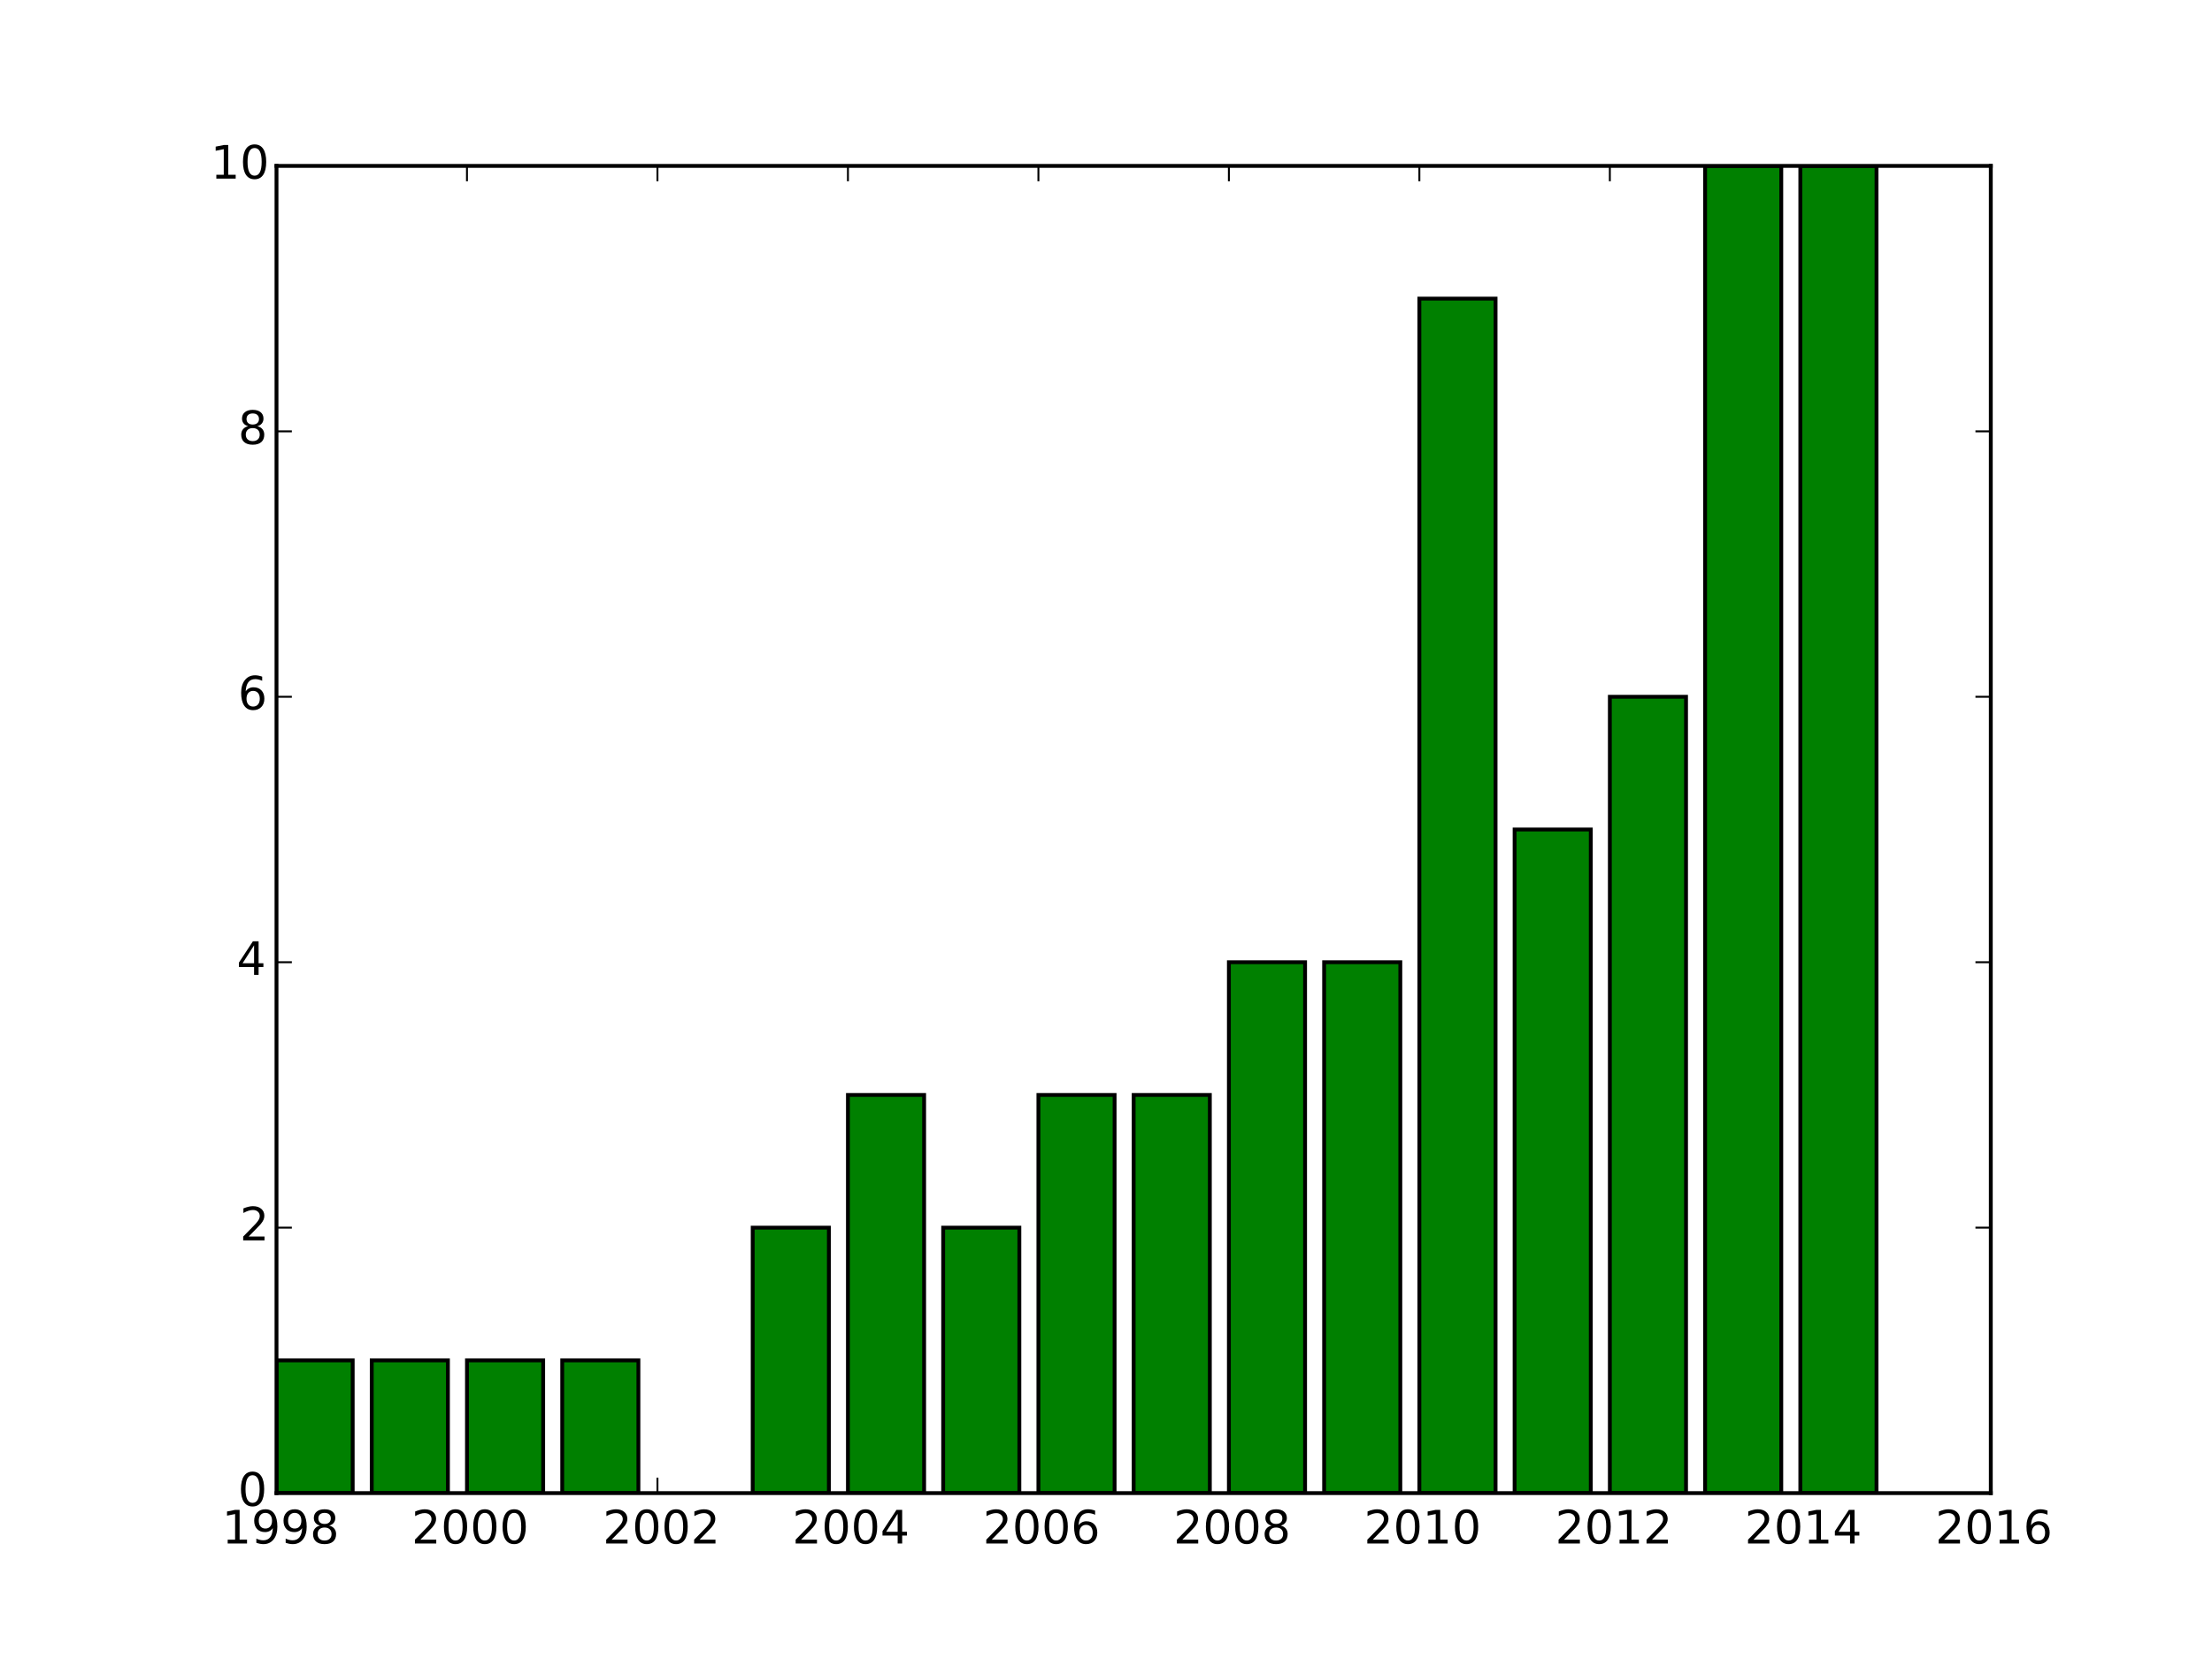
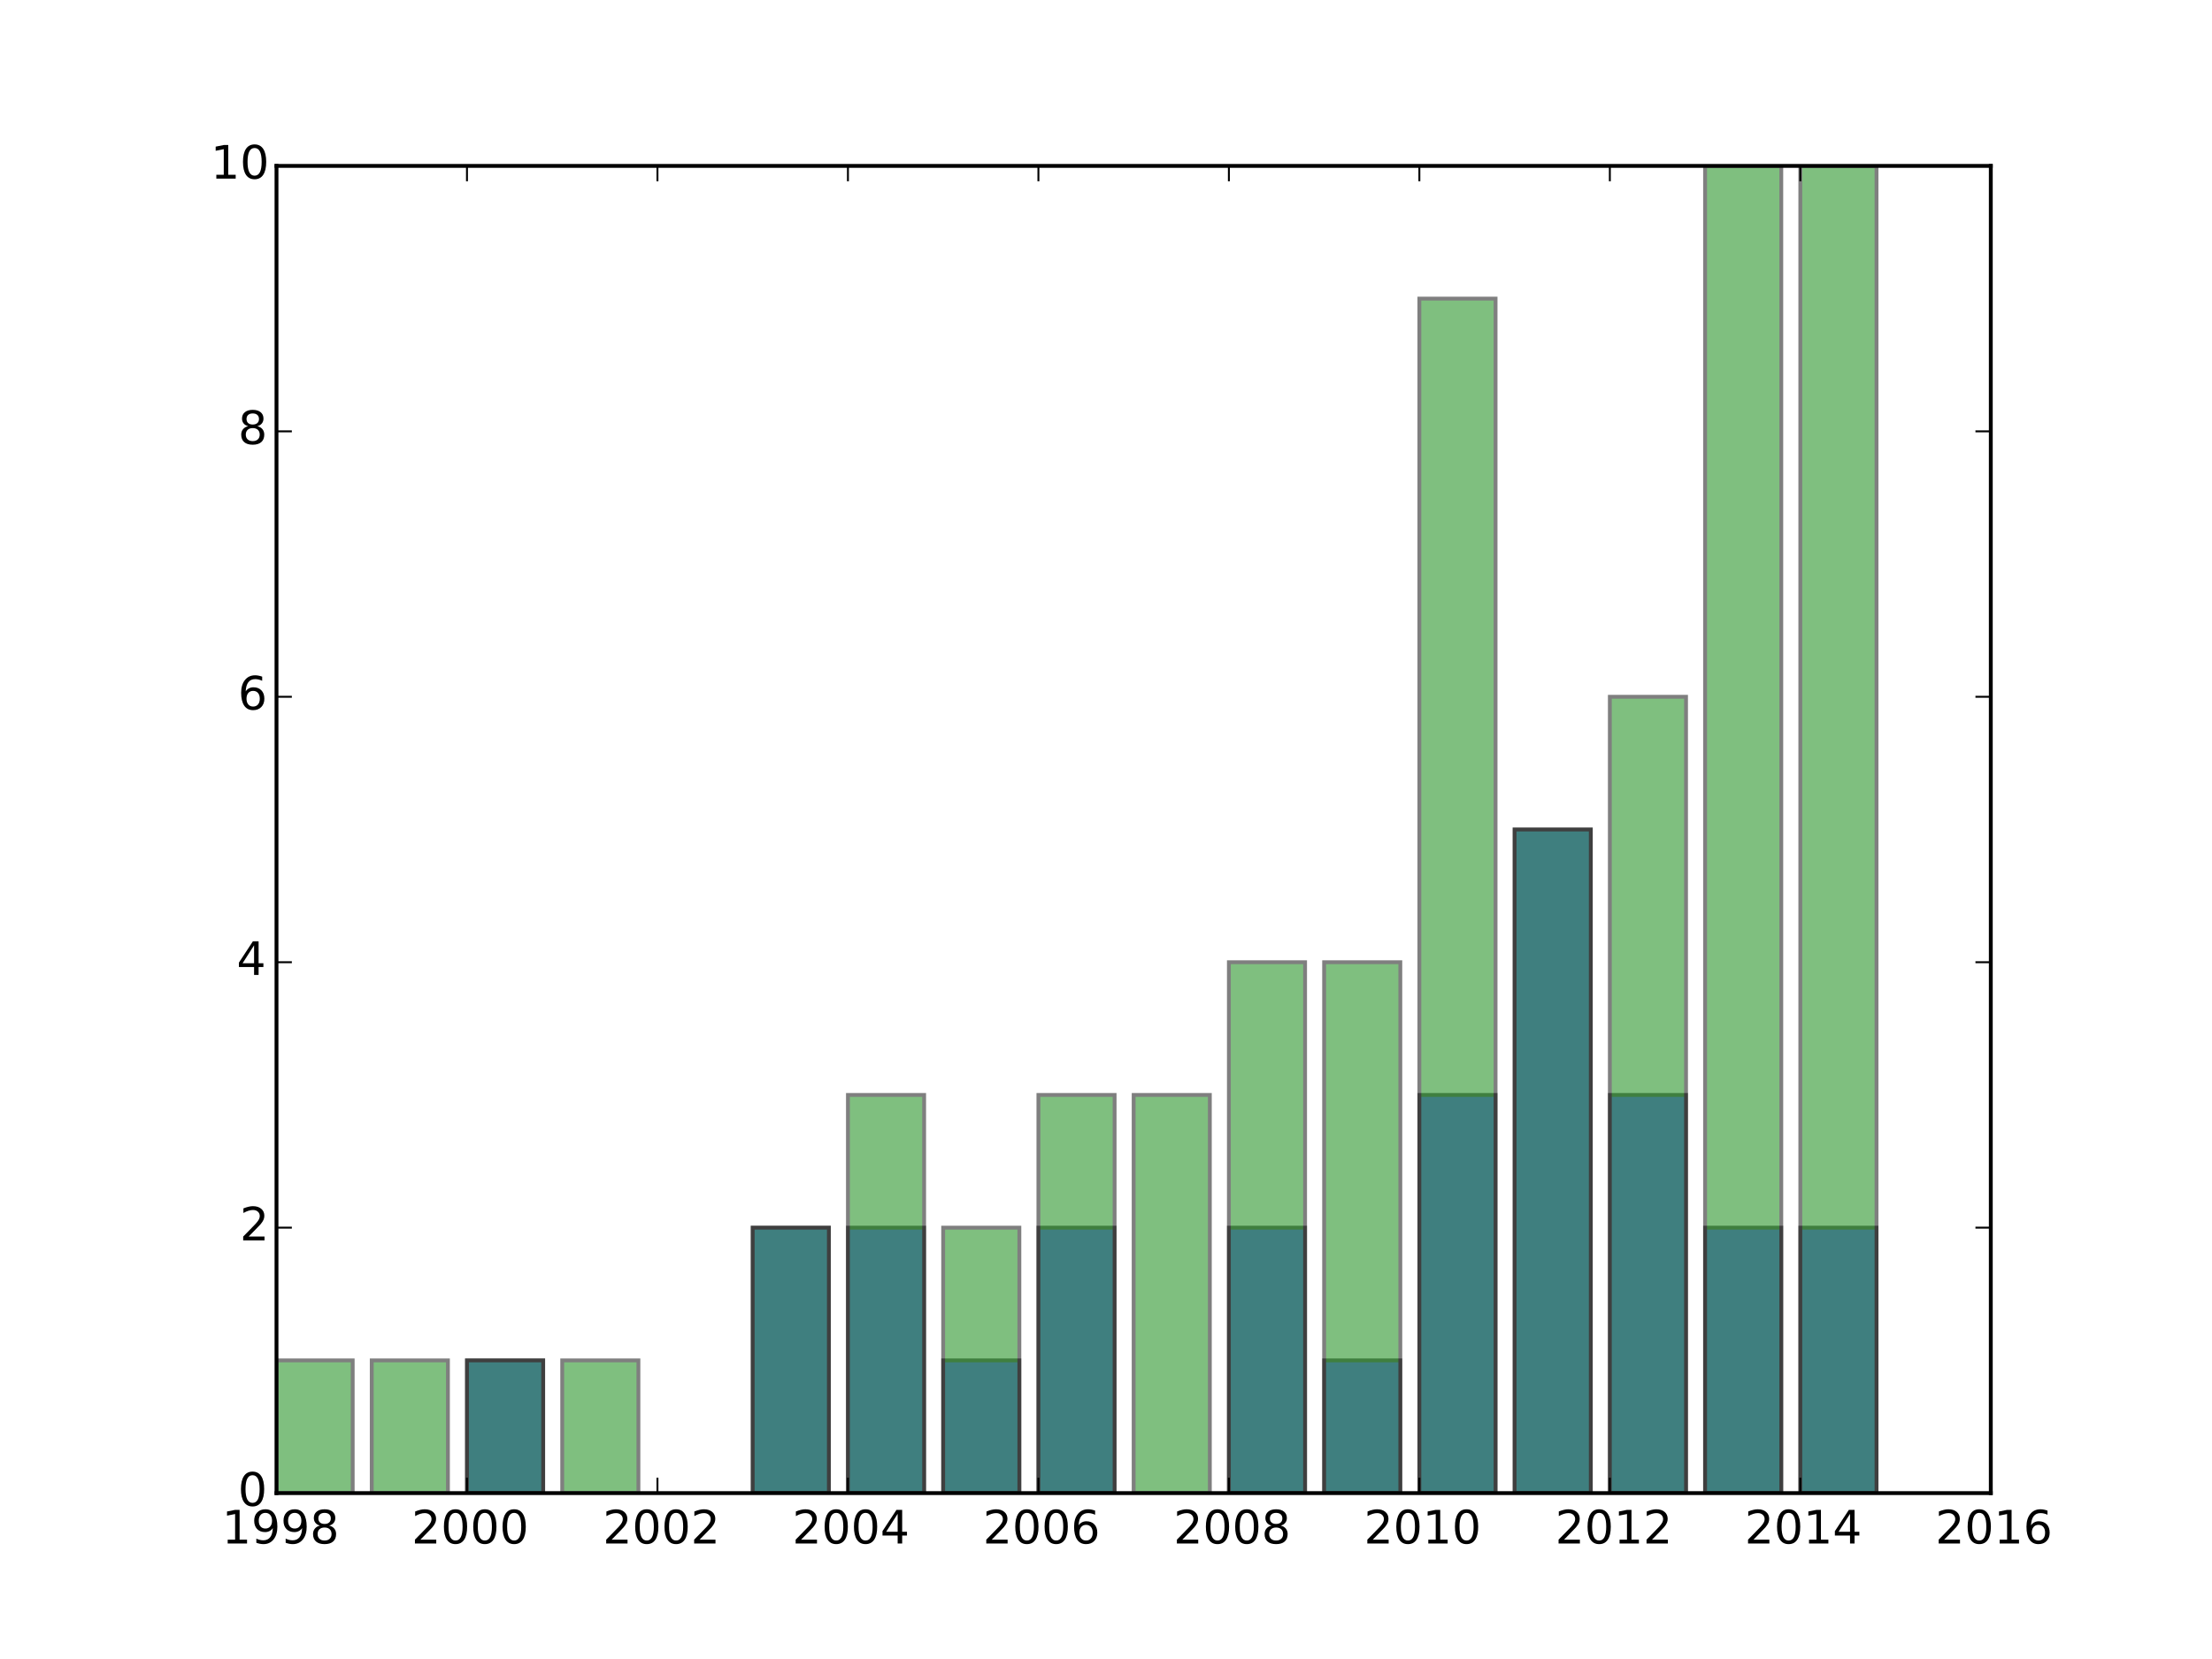
<svg xmlns="http://www.w3.org/2000/svg" xmlns:xlink="http://www.w3.org/1999/xlink" height="432pt" version="1.1" viewBox="0 0 576 432" width="576pt">
  <defs>
    <style type="text/css">
*{stroke-linecap:butt;stroke-linejoin:round;}
  </style>
  </defs>
  <g id="figure_1">
    <g id="patch_1">
      <path d=" M0 432 L576 432 L576 0 L0 0 z " style="fill:#ffffff;" />
    </g>
    <g id="axes_1">
      <g id="patch_2">
        <path d=" M72 388.8 L518.4 388.8 L518.4 43.2 L72 43.2 z " style="fill:#ffffff;" />
      </g>
      <g id="patch_3">
-         <path clip-path="url(#p7ff5b81e1d)" d=" M72 388.8 L91.84 388.8 L91.84 354.24 L72 354.24 z " style="fill:#008000;stroke:#000000;stroke-linejoin:miter;" />
+         <path clip-path="url(#p7ff5b81e1d)" d=" M121.6 388.8 L141.44 388.8 L141.44 354.24 L121.6 354.24 z " style="fill:#0000ff;opacity:0.5;stroke:#000000;stroke-linejoin:miter;" />
      </g>
      <g id="patch_4">
-         <path clip-path="url(#p7ff5b81e1d)" d=" M96.8 388.8 L116.64 388.8 L116.64 354.24 L96.8 354.24 z " style="fill:#008000;stroke:#000000;stroke-linejoin:miter;" />
+         <path clip-path="url(#p7ff5b81e1d)" d=" M196 388.8 L215.84 388.8 L215.84 319.68 L196 319.68 z " style="fill:#0000ff;opacity:0.5;stroke:#000000;stroke-linejoin:miter;" />
      </g>
      <g id="patch_5">
-         <path clip-path="url(#p7ff5b81e1d)" d=" M121.6 388.8 L141.44 388.8 L141.44 354.24 L121.6 354.24 z " style="fill:#008000;stroke:#000000;stroke-linejoin:miter;" />
+         <path clip-path="url(#p7ff5b81e1d)" d=" M220.8 388.8 L240.64 388.8 L240.64 319.68 L220.8 319.68 z " style="fill:#0000ff;opacity:0.5;stroke:#000000;stroke-linejoin:miter;" />
      </g>
      <g id="patch_6">
-         <path clip-path="url(#p7ff5b81e1d)" d=" M146.4 388.8 L166.24 388.8 L166.24 354.24 L146.4 354.24 z " style="fill:#008000;stroke:#000000;stroke-linejoin:miter;" />
+         <path clip-path="url(#p7ff5b81e1d)" d=" M245.6 388.8 L265.44 388.8 L265.44 354.24 L245.6 354.24 z " style="fill:#0000ff;opacity:0.5;stroke:#000000;stroke-linejoin:miter;" />
      </g>
      <g id="patch_7">
-         <path clip-path="url(#p7ff5b81e1d)" d=" M196 388.8 L215.84 388.8 L215.84 319.68 L196 319.68 z " style="fill:#008000;stroke:#000000;stroke-linejoin:miter;" />
+         <path clip-path="url(#p7ff5b81e1d)" d=" M270.4 388.8 L290.24 388.8 L290.24 319.68 L270.4 319.68 z " style="fill:#0000ff;opacity:0.5;stroke:#000000;stroke-linejoin:miter;" />
      </g>
      <g id="patch_8">
-         <path clip-path="url(#p7ff5b81e1d)" d=" M220.8 388.8 L240.64 388.8 L240.64 285.12 L220.8 285.12 z " style="fill:#008000;stroke:#000000;stroke-linejoin:miter;" />
+         <path clip-path="url(#p7ff5b81e1d)" d=" M320 388.8 L339.84 388.8 L339.84 319.68 L320 319.68 z " style="fill:#0000ff;opacity:0.5;stroke:#000000;stroke-linejoin:miter;" />
      </g>
      <g id="patch_9">
-         <path clip-path="url(#p7ff5b81e1d)" d=" M245.6 388.8 L265.44 388.8 L265.44 319.68 L245.6 319.68 z " style="fill:#008000;stroke:#000000;stroke-linejoin:miter;" />
+         <path clip-path="url(#p7ff5b81e1d)" d=" M344.8 388.8 L364.64 388.8 L364.64 354.24 L344.8 354.24 z " style="fill:#0000ff;opacity:0.5;stroke:#000000;stroke-linejoin:miter;" />
      </g>
      <g id="patch_10">
-         <path clip-path="url(#p7ff5b81e1d)" d=" M270.4 388.8 L290.24 388.8 L290.24 285.12 L270.4 285.12 z " style="fill:#008000;stroke:#000000;stroke-linejoin:miter;" />
+         <path clip-path="url(#p7ff5b81e1d)" d=" M369.6 388.8 L389.44 388.8 L389.44 285.12 L369.6 285.12 z " style="fill:#0000ff;opacity:0.5;stroke:#000000;stroke-linejoin:miter;" />
      </g>
      <g id="patch_11">
-         <path clip-path="url(#p7ff5b81e1d)" d=" M295.2 388.8 L315.04 388.8 L315.04 285.12 L295.2 285.12 z " style="fill:#008000;stroke:#000000;stroke-linejoin:miter;" />
+         <path clip-path="url(#p7ff5b81e1d)" d=" M394.4 388.8 L414.24 388.8 L414.24 216 L394.4 216 z " style="fill:#0000ff;opacity:0.5;stroke:#000000;stroke-linejoin:miter;" />
      </g>
      <g id="patch_12">
-         <path clip-path="url(#p7ff5b81e1d)" d=" M320 388.8 L339.84 388.8 L339.84 250.56 L320 250.56 z " style="fill:#008000;stroke:#000000;stroke-linejoin:miter;" />
+         <path clip-path="url(#p7ff5b81e1d)" d=" M419.2 388.8 L439.04 388.8 L439.04 285.12 L419.2 285.12 z " style="fill:#0000ff;opacity:0.5;stroke:#000000;stroke-linejoin:miter;" />
      </g>
      <g id="patch_13">
-         <path clip-path="url(#p7ff5b81e1d)" d=" M344.8 388.8 L364.64 388.8 L364.64 250.56 L344.8 250.56 z " style="fill:#008000;stroke:#000000;stroke-linejoin:miter;" />
+         <path clip-path="url(#p7ff5b81e1d)" d=" M444 388.8 L463.84 388.8 L463.84 319.68 L444 319.68 z " style="fill:#0000ff;opacity:0.5;stroke:#000000;stroke-linejoin:miter;" />
      </g>
      <g id="patch_14">
-         <path clip-path="url(#p7ff5b81e1d)" d=" M369.6 388.8 L389.44 388.8 L389.44 77.76 L369.6 77.76 z " style="fill:#008000;stroke:#000000;stroke-linejoin:miter;" />
+         <path clip-path="url(#p7ff5b81e1d)" d=" M468.8 388.8 L488.64 388.8 L488.64 319.68 L468.8 319.68 z " style="fill:#0000ff;opacity:0.5;stroke:#000000;stroke-linejoin:miter;" />
      </g>
      <g id="patch_15">
-         <path clip-path="url(#p7ff5b81e1d)" d=" M394.4 388.8 L414.24 388.8 L414.24 216 L394.4 216 z " style="fill:#008000;stroke:#000000;stroke-linejoin:miter;" />
+         <path clip-path="url(#p7ff5b81e1d)" d=" M72 388.8 L91.84 388.8 L91.84 354.24 L72 354.24 z " style="fill:#008000;opacity:0.5;stroke:#000000;stroke-linejoin:miter;" />
      </g>
      <g id="patch_16">
-         <path clip-path="url(#p7ff5b81e1d)" d=" M419.2 388.8 L439.04 388.8 L439.04 181.44 L419.2 181.44 z " style="fill:#008000;stroke:#000000;stroke-linejoin:miter;" />
+         <path clip-path="url(#p7ff5b81e1d)" d=" M96.8 388.8 L116.64 388.8 L116.64 354.24 L96.8 354.24 z " style="fill:#008000;opacity:0.5;stroke:#000000;stroke-linejoin:miter;" />
      </g>
      <g id="patch_17">
-         <path clip-path="url(#p7ff5b81e1d)" d=" M444 388.8 L463.84 388.8 L463.84 43.2 L444 43.2 z " style="fill:#008000;stroke:#000000;stroke-linejoin:miter;" />
+         <path clip-path="url(#p7ff5b81e1d)" d=" M121.6 388.8 L141.44 388.8 L141.44 354.24 L121.6 354.24 z " style="fill:#008000;opacity:0.5;stroke:#000000;stroke-linejoin:miter;" />
      </g>
      <g id="patch_18">
-         <path clip-path="url(#p7ff5b81e1d)" d=" M468.8 388.8 L488.64 388.8 L488.64 43.2 L468.8 43.2 z " style="fill:#008000;stroke:#000000;stroke-linejoin:miter;" />
+         <path clip-path="url(#p7ff5b81e1d)" d=" M146.4 388.8 L166.24 388.8 L166.24 354.24 L146.4 354.24 z " style="fill:#008000;opacity:0.5;stroke:#000000;stroke-linejoin:miter;" />
      </g>
      <g id="patch_19">
+         <path clip-path="url(#p7ff5b81e1d)" d=" M196 388.8 L215.84 388.8 L215.84 319.68 L196 319.68 z " style="fill:#008000;opacity:0.5;stroke:#000000;stroke-linejoin:miter;" />
+       </g>
+       <g id="patch_20">
+         <path clip-path="url(#p7ff5b81e1d)" d=" M220.8 388.8 L240.64 388.8 L240.64 285.12 L220.8 285.12 z " style="fill:#008000;opacity:0.5;stroke:#000000;stroke-linejoin:miter;" />
+       </g>
+       <g id="patch_21">
+         <path clip-path="url(#p7ff5b81e1d)" d=" M245.6 388.8 L265.44 388.8 L265.44 319.68 L245.6 319.68 z " style="fill:#008000;opacity:0.5;stroke:#000000;stroke-linejoin:miter;" />
+       </g>
+       <g id="patch_22">
+         <path clip-path="url(#p7ff5b81e1d)" d=" M270.4 388.8 L290.24 388.8 L290.24 285.12 L270.4 285.12 z " style="fill:#008000;opacity:0.5;stroke:#000000;stroke-linejoin:miter;" />
+       </g>
+       <g id="patch_23">
+         <path clip-path="url(#p7ff5b81e1d)" d=" M295.2 388.8 L315.04 388.8 L315.04 285.12 L295.2 285.12 z " style="fill:#008000;opacity:0.5;stroke:#000000;stroke-linejoin:miter;" />
+       </g>
+       <g id="patch_24">
+         <path clip-path="url(#p7ff5b81e1d)" d=" M320 388.8 L339.84 388.8 L339.84 250.56 L320 250.56 z " style="fill:#008000;opacity:0.5;stroke:#000000;stroke-linejoin:miter;" />
+       </g>
+       <g id="patch_25">
+         <path clip-path="url(#p7ff5b81e1d)" d=" M344.8 388.8 L364.64 388.8 L364.64 250.56 L344.8 250.56 z " style="fill:#008000;opacity:0.5;stroke:#000000;stroke-linejoin:miter;" />
+       </g>
+       <g id="patch_26">
+         <path clip-path="url(#p7ff5b81e1d)" d=" M369.6 388.8 L389.44 388.8 L389.44 77.76 L369.6 77.76 z " style="fill:#008000;opacity:0.5;stroke:#000000;stroke-linejoin:miter;" />
+       </g>
+       <g id="patch_27">
+         <path clip-path="url(#p7ff5b81e1d)" d=" M394.4 388.8 L414.24 388.8 L414.24 216 L394.4 216 z " style="fill:#008000;opacity:0.5;stroke:#000000;stroke-linejoin:miter;" />
+       </g>
+       <g id="patch_28">
+         <path clip-path="url(#p7ff5b81e1d)" d=" M419.2 388.8 L439.04 388.8 L439.04 181.44 L419.2 181.44 z " style="fill:#008000;opacity:0.5;stroke:#000000;stroke-linejoin:miter;" />
+       </g>
+       <g id="patch_29">
+         <path clip-path="url(#p7ff5b81e1d)" d=" M444 388.8 L463.84 388.8 L463.84 43.2 L444 43.2 z " style="fill:#008000;opacity:0.5;stroke:#000000;stroke-linejoin:miter;" />
+       </g>
+       <g id="patch_30">
+         <path clip-path="url(#p7ff5b81e1d)" d=" M468.8 388.8 L488.64 388.8 L488.64 43.2 L468.8 43.2 z " style="fill:#008000;opacity:0.5;stroke:#000000;stroke-linejoin:miter;" />
+       </g>
+       <g id="patch_31">
+         <path d=" M72 388.8 L518.4 388.8" style="fill:none;stroke:#000000;stroke-linecap:square;stroke-linejoin:miter;" />
+       </g>
+       <g id="patch_32">
        <path d=" M72 388.8 L72 43.2" style="fill:none;stroke:#000000;stroke-linecap:square;stroke-linejoin:miter;" />
      </g>
-       <g id="patch_20">
-         <path d=" M72 388.8 L518.4 388.8" style="fill:none;stroke:#000000;stroke-linecap:square;stroke-linejoin:miter;" />
-       </g>
-       <g id="patch_21">
+       <g id="patch_33">
        <path d=" M518.4 388.8 L518.4 43.2" style="fill:none;stroke:#000000;stroke-linecap:square;stroke-linejoin:miter;" />
      </g>
-       <g id="patch_22">
+       <g id="patch_34">
        <path d=" M72 43.2 L518.4 43.2" style="fill:none;stroke:#000000;stroke-linecap:square;stroke-linejoin:miter;" />
      </g>
      <g id="matplotlib.axis_1">
        <g id="xtick_1">
          <g id="line2d_1">
            <defs>
              <path d=" M0 0 L0 -4" id="mc7db9fdffb" style="stroke:#000000;stroke-width:0.5;" />
            </defs>
            <g>
              <use style="stroke:#000000;stroke-width:0.5;" x="72.0" xlink:href="#mc7db9fdffb" y="388.8" />
            </g>
          </g>
          <g id="line2d_2">
            <defs>
              <path d=" M0 0 L0 4" id="m5a7d422ac3" style="stroke:#000000;stroke-width:0.5;" />
            </defs>
            <g>
              <use style="stroke:#000000;stroke-width:0.5;" x="72.0" xlink:href="#m5a7d422ac3" y="43.2" />
            </g>
          </g>
          <g id="text_1">
            <defs>
              <path d=" M12.406 8.297 L28.516 8.297 L28.516 63.922 L10.984 60.406 L10.984 69.391 L28.422 72.906 L38.281 72.906 L38.281 8.297 L54.391 8.297 L54.391 0 L12.406 0 z " id="BitstreamVeraSans-Roman-31" />
+               <path d=" M10.984 1.516 L10.984 10.5 Q14.703 8.734 18.5 7.812 Q22.312 6.891 25.984 6.891 Q35.75 6.891 40.891 13.453 Q46.047 20.016 46.781 33.406 Q43.953 29.203 39.594 26.953 Q35.25 24.703 29.984 24.703 Q19.047 24.703 12.672 31.312 Q6.297 37.938 6.297 49.422 Q6.297 60.641 12.938 67.422 Q19.578 74.219 30.609 74.219 Q43.266 74.219 49.922 64.516 Q56.594 54.828 56.594 36.375 Q56.594 19.141 48.406 8.859 Q40.234 -1.422 26.422 -1.422 Q22.703 -1.422 18.891 -0.688 Q15.094 0.047 10.984 1.516 M30.609 32.422 Q37.25 32.422 41.125 36.953 Q45.016 41.5 45.016 49.422 Q45.016 57.281 41.125 61.844 Q37.25 66.406 30.609 66.406 Q23.969 66.406 20.094 61.844 Q16.219 57.281 16.219 49.422 Q16.219 41.5 20.094 36.953 Q23.969 32.422 30.609 32.422" id="BitstreamVeraSans-Roman-39" />
              <path d=" M31.781 34.625 Q24.75 34.625 20.719 30.859 Q16.703 27.094 16.703 20.516 Q16.703 13.922 20.719 10.156 Q24.75 6.391 31.781 6.391 Q38.812 6.391 42.859 10.172 Q46.922 13.969 46.922 20.516 Q46.922 27.094 42.891 30.859 Q38.875 34.625 31.781 34.625 M21.922 38.812 Q15.578 40.375 12.031 44.719 Q8.5 49.078 8.5 55.328 Q8.5 64.062 14.719 69.141 Q20.953 74.219 31.781 74.219 Q42.672 74.219 48.875 69.141 Q55.078 64.062 55.078 55.328 Q55.078 49.078 51.531 44.719 Q48 40.375 41.703 38.812 Q48.828 37.156 52.797 32.312 Q56.781 27.484 56.781 20.516 Q56.781 9.906 50.312 4.234 Q43.844 -1.422 31.781 -1.422 Q19.734 -1.422 13.25 4.234 Q6.781 9.906 6.781 20.516 Q6.781 27.484 10.781 32.312 Q14.797 37.156 21.922 38.812 M18.312 54.391 Q18.312 48.734 21.844 45.562 Q25.391 42.391 31.781 42.391 Q38.141 42.391 41.719 45.562 Q45.312 48.734 45.312 54.391 Q45.312 60.062 41.719 63.234 Q38.141 66.406 31.781 66.406 Q25.391 66.406 21.844 63.234 Q18.312 60.062 18.312 54.391" id="BitstreamVeraSans-Roman-38" />
-               <path d=" M10.984 1.516 L10.984 10.5 Q14.703 8.734 18.5 7.812 Q22.312 6.891 25.984 6.891 Q35.75 6.891 40.891 13.453 Q46.047 20.016 46.781 33.406 Q43.953 29.203 39.594 26.953 Q35.25 24.703 29.984 24.703 Q19.047 24.703 12.672 31.312 Q6.297 37.938 6.297 49.422 Q6.297 60.641 12.938 67.422 Q19.578 74.219 30.609 74.219 Q43.266 74.219 49.922 64.516 Q56.594 54.828 56.594 36.375 Q56.594 19.141 48.406 8.859 Q40.234 -1.422 26.422 -1.422 Q22.703 -1.422 18.891 -0.688 Q15.094 0.047 10.984 1.516 M30.609 32.422 Q37.25 32.422 41.125 36.953 Q45.016 41.5 45.016 49.422 Q45.016 57.281 41.125 61.844 Q37.25 66.406 30.609 66.406 Q23.969 66.406 20.094 61.844 Q16.219 57.281 16.219 49.422 Q16.219 41.5 20.094 36.953 Q23.969 32.422 30.609 32.422" id="BitstreamVeraSans-Roman-39" />
            </defs>
            <g transform="translate(57.79969 401.9181)scale(0.12 -0.12)">
              <use xlink:href="#BitstreamVeraSans-Roman-31" />
              <use x="63.623" xlink:href="#BitstreamVeraSans-Roman-39" />
              <use x="127.246" xlink:href="#BitstreamVeraSans-Roman-39" />
              <use x="190.869" xlink:href="#BitstreamVeraSans-Roman-38" />
            </g>
          </g>
        </g>
        <g id="xtick_2">
          <g id="line2d_3">
            <g>
              <use style="stroke:#000000;stroke-width:0.5;" x="121.6" xlink:href="#mc7db9fdffb" y="388.8" />
            </g>
          </g>
          <g id="line2d_4">
            <g>
              <use style="stroke:#000000;stroke-width:0.5;" x="121.6" xlink:href="#m5a7d422ac3" y="43.2" />
            </g>
          </g>
          <g id="text_2">
            <defs>
              <path d=" M19.188 8.297 L53.609 8.297 L53.609 0 L7.328 0 L7.328 8.297 Q12.938 14.109 22.625 23.891 Q32.328 33.688 34.812 36.531 Q39.547 41.844 41.422 45.531 Q43.312 49.219 43.312 52.781 Q43.312 58.594 39.234 62.25 Q35.156 65.922 28.609 65.922 Q23.969 65.922 18.812 64.312 Q13.672 62.703 7.812 59.422 L7.812 69.391 Q13.766 71.781 18.938 73 Q24.125 74.219 28.422 74.219 Q39.75 74.219 46.484 68.547 Q53.219 62.891 53.219 53.422 Q53.219 48.922 51.531 44.891 Q49.859 40.875 45.406 35.406 Q44.188 33.984 37.641 27.219 Q31.109 20.453 19.188 8.297" id="BitstreamVeraSans-Roman-32" />
              <path d=" M31.781 66.406 Q24.172 66.406 20.328 58.906 Q16.5 51.422 16.5 36.375 Q16.5 21.391 20.328 13.891 Q24.172 6.391 31.781 6.391 Q39.453 6.391 43.281 13.891 Q47.125 21.391 47.125 36.375 Q47.125 51.422 43.281 58.906 Q39.453 66.406 31.781 66.406 M31.781 74.219 Q44.047 74.219 50.516 64.516 Q56.984 54.828 56.984 36.375 Q56.984 17.969 50.516 8.266 Q44.047 -1.422 31.781 -1.422 Q19.531 -1.422 13.062 8.266 Q6.594 17.969 6.594 36.375 Q6.594 54.828 13.062 64.516 Q19.531 74.219 31.781 74.219" id="BitstreamVeraSans-Roman-30" />
            </defs>
            <g transform="translate(107.1681 401.9181)scale(0.12 -0.12)">
              <use xlink:href="#BitstreamVeraSans-Roman-32" />
              <use x="63.623" xlink:href="#BitstreamVeraSans-Roman-30" />
              <use x="127.246" xlink:href="#BitstreamVeraSans-Roman-30" />
              <use x="190.869" xlink:href="#BitstreamVeraSans-Roman-30" />
            </g>
          </g>
        </g>
        <g id="xtick_3">
          <g id="line2d_5">
            <g>
              <use style="stroke:#000000;stroke-width:0.5;" x="171.2" xlink:href="#mc7db9fdffb" y="388.8" />
            </g>
          </g>
          <g id="line2d_6">
            <g>
              <use style="stroke:#000000;stroke-width:0.5;" x="171.2" xlink:href="#m5a7d422ac3" y="43.2" />
            </g>
          </g>
          <g id="text_3">
            <g transform="translate(156.9706 401.9181)scale(0.12 -0.12)">
              <use xlink:href="#BitstreamVeraSans-Roman-32" />
              <use x="63.623" xlink:href="#BitstreamVeraSans-Roman-30" />
              <use x="127.246" xlink:href="#BitstreamVeraSans-Roman-30" />
              <use x="190.869" xlink:href="#BitstreamVeraSans-Roman-32" />
            </g>
          </g>
        </g>
        <g id="xtick_4">
          <g id="line2d_7">
            <g>
              <use style="stroke:#000000;stroke-width:0.5;" x="220.8" xlink:href="#mc7db9fdffb" y="388.8" />
            </g>
          </g>
          <g id="line2d_8">
            <g>
              <use style="stroke:#000000;stroke-width:0.5;" x="220.8" xlink:href="#m5a7d422ac3" y="43.2" />
            </g>
          </g>
          <g id="text_4">
            <defs>
              <path d=" M37.797 64.312 L12.891 25.391 L37.797 25.391 z  M35.203 72.906 L47.609 72.906 L47.609 25.391 L58.016 25.391 L58.016 17.188 L47.609 17.188 L47.609 0 L37.797 0 L37.797 17.188 L4.891 17.188 L4.891 26.703 z " id="BitstreamVeraSans-Roman-34" />
            </defs>
            <g transform="translate(206.3063 401.9181)scale(0.12 -0.12)">
              <use xlink:href="#BitstreamVeraSans-Roman-32" />
              <use x="63.623" xlink:href="#BitstreamVeraSans-Roman-30" />
              <use x="127.246" xlink:href="#BitstreamVeraSans-Roman-30" />
              <use x="190.869" xlink:href="#BitstreamVeraSans-Roman-34" />
            </g>
          </g>
        </g>
        <g id="xtick_5">
          <g id="line2d_9">
            <g>
              <use style="stroke:#000000;stroke-width:0.5;" x="270.4" xlink:href="#mc7db9fdffb" y="388.8" />
            </g>
          </g>
          <g id="line2d_10">
            <g>
              <use style="stroke:#000000;stroke-width:0.5;" x="270.4" xlink:href="#m5a7d422ac3" y="43.2" />
            </g>
          </g>
          <g id="text_5">
            <defs>
              <path d=" M33.016 40.375 Q26.375 40.375 22.484 35.828 Q18.609 31.297 18.609 23.391 Q18.609 15.531 22.484 10.953 Q26.375 6.391 33.016 6.391 Q39.656 6.391 43.531 10.953 Q47.406 15.531 47.406 23.391 Q47.406 31.297 43.531 35.828 Q39.656 40.375 33.016 40.375 M52.594 71.297 L52.594 62.312 Q48.875 64.062 45.094 64.984 Q41.312 65.922 37.594 65.922 Q27.828 65.922 22.672 59.328 Q17.531 52.734 16.797 39.406 Q19.672 43.656 24.016 45.922 Q28.375 48.188 33.594 48.188 Q44.578 48.188 50.953 41.516 Q57.328 34.859 57.328 23.391 Q57.328 12.156 50.688 5.359 Q44.047 -1.422 33.016 -1.422 Q20.359 -1.422 13.672 8.266 Q6.984 17.969 6.984 36.375 Q6.984 53.656 15.188 63.938 Q23.391 74.219 37.203 74.219 Q40.922 74.219 44.703 73.484 Q48.484 72.75 52.594 71.297" id="BitstreamVeraSans-Roman-36" />
            </defs>
            <g transform="translate(255.9475 401.9181)scale(0.12 -0.12)">
              <use xlink:href="#BitstreamVeraSans-Roman-32" />
              <use x="63.623" xlink:href="#BitstreamVeraSans-Roman-30" />
              <use x="127.246" xlink:href="#BitstreamVeraSans-Roman-30" />
              <use x="190.869" xlink:href="#BitstreamVeraSans-Roman-36" />
            </g>
          </g>
        </g>
        <g id="xtick_6">
          <g id="line2d_11">
            <g>
              <use style="stroke:#000000;stroke-width:0.5;" x="320.0" xlink:href="#mc7db9fdffb" y="388.8" />
            </g>
          </g>
          <g id="line2d_12">
            <g>
              <use style="stroke:#000000;stroke-width:0.5;" x="320.0" xlink:href="#m5a7d422ac3" y="43.2" />
            </g>
          </g>
          <g id="text_6">
            <g transform="translate(305.5803 401.9181)scale(0.12 -0.12)">
              <use xlink:href="#BitstreamVeraSans-Roman-32" />
              <use x="63.623" xlink:href="#BitstreamVeraSans-Roman-30" />
              <use x="127.246" xlink:href="#BitstreamVeraSans-Roman-30" />
              <use x="190.869" xlink:href="#BitstreamVeraSans-Roman-38" />
            </g>
          </g>
        </g>
        <g id="xtick_7">
          <g id="line2d_13">
            <g>
              <use style="stroke:#000000;stroke-width:0.5;" x="369.6" xlink:href="#mc7db9fdffb" y="388.8" />
            </g>
          </g>
          <g id="line2d_14">
            <g>
              <use style="stroke:#000000;stroke-width:0.5;" x="369.6" xlink:href="#m5a7d422ac3" y="43.2" />
            </g>
          </g>
          <g id="text_7">
            <g transform="translate(355.1681 401.9181)scale(0.12 -0.12)">
              <use xlink:href="#BitstreamVeraSans-Roman-32" />
              <use x="63.623" xlink:href="#BitstreamVeraSans-Roman-30" />
              <use x="127.246" xlink:href="#BitstreamVeraSans-Roman-31" />
              <use x="190.869" xlink:href="#BitstreamVeraSans-Roman-30" />
            </g>
          </g>
        </g>
        <g id="xtick_8">
          <g id="line2d_15">
            <g>
              <use style="stroke:#000000;stroke-width:0.5;" x="419.2" xlink:href="#mc7db9fdffb" y="388.8" />
            </g>
          </g>
          <g id="line2d_16">
            <g>
              <use style="stroke:#000000;stroke-width:0.5;" x="419.2" xlink:href="#m5a7d422ac3" y="43.2" />
            </g>
          </g>
          <g id="text_8">
            <g transform="translate(404.9706 401.9181)scale(0.12 -0.12)">
              <use xlink:href="#BitstreamVeraSans-Roman-32" />
              <use x="63.623" xlink:href="#BitstreamVeraSans-Roman-30" />
              <use x="127.246" xlink:href="#BitstreamVeraSans-Roman-31" />
              <use x="190.869" xlink:href="#BitstreamVeraSans-Roman-32" />
            </g>
          </g>
        </g>
        <g id="xtick_9">
          <g id="line2d_17">
            <g>
              <use style="stroke:#000000;stroke-width:0.5;" x="468.8" xlink:href="#mc7db9fdffb" y="388.8" />
            </g>
          </g>
          <g id="line2d_18">
            <g>
              <use style="stroke:#000000;stroke-width:0.5;" x="468.8" xlink:href="#m5a7d422ac3" y="43.2" />
            </g>
          </g>
          <g id="text_9">
            <g transform="translate(454.3062 401.9181)scale(0.12 -0.12)">
              <use xlink:href="#BitstreamVeraSans-Roman-32" />
              <use x="63.623" xlink:href="#BitstreamVeraSans-Roman-30" />
              <use x="127.246" xlink:href="#BitstreamVeraSans-Roman-31" />
              <use x="190.869" xlink:href="#BitstreamVeraSans-Roman-34" />
            </g>
          </g>
        </g>
        <g id="xtick_10">
          <g id="line2d_19">
            <g>
              <use style="stroke:#000000;stroke-width:0.5;" x="518.4" xlink:href="#mc7db9fdffb" y="388.8" />
            </g>
          </g>
          <g id="line2d_20">
            <g>
              <use style="stroke:#000000;stroke-width:0.5;" x="518.4" xlink:href="#m5a7d422ac3" y="43.2" />
            </g>
          </g>
          <g id="text_10">
            <g transform="translate(503.9475 401.9181)scale(0.12 -0.12)">
              <use xlink:href="#BitstreamVeraSans-Roman-32" />
              <use x="63.623" xlink:href="#BitstreamVeraSans-Roman-30" />
              <use x="127.246" xlink:href="#BitstreamVeraSans-Roman-31" />
              <use x="190.869" xlink:href="#BitstreamVeraSans-Roman-36" />
            </g>
          </g>
        </g>
      </g>
      <g id="matplotlib.axis_2">
        <g id="ytick_1">
          <g id="line2d_21">
            <defs>
              <path d=" M0 0 L4 0" id="md7965d1ba0" style="stroke:#000000;stroke-width:0.5;" />
            </defs>
            <g>
              <use style="stroke:#000000;stroke-width:0.5;" x="72.0" xlink:href="#md7965d1ba0" y="388.8" />
            </g>
          </g>
          <g id="line2d_22">
            <defs>
              <path d=" M0 0 L-4 0" id="md9a1c1a7cd" style="stroke:#000000;stroke-width:0.5;" />
            </defs>
            <g>
              <use style="stroke:#000000;stroke-width:0.5;" x="518.4" xlink:href="#md9a1c1a7cd" y="388.8" />
            </g>
          </g>
          <g id="text_11">
            <g transform="translate(61.95312 392.1112)scale(0.12 -0.12)">
              <use xlink:href="#BitstreamVeraSans-Roman-30" />
            </g>
          </g>
        </g>
        <g id="ytick_2">
          <g id="line2d_23">
            <g>
              <use style="stroke:#000000;stroke-width:0.5;" x="72.0" xlink:href="#md7965d1ba0" y="319.68" />
            </g>
          </g>
          <g id="line2d_24">
            <g>
              <use style="stroke:#000000;stroke-width:0.5;" x="518.4" xlink:href="#md9a1c1a7cd" y="319.68" />
            </g>
          </g>
          <g id="text_12">
            <g transform="translate(62.44625 322.9912)scale(0.12 -0.12)">
              <use xlink:href="#BitstreamVeraSans-Roman-32" />
            </g>
          </g>
        </g>
        <g id="ytick_3">
          <g id="line2d_25">
            <g>
              <use style="stroke:#000000;stroke-width:0.5;" x="72.0" xlink:href="#md7965d1ba0" y="250.56" />
            </g>
          </g>
          <g id="line2d_26">
            <g>
              <use style="stroke:#000000;stroke-width:0.5;" x="518.4" xlink:href="#md9a1c1a7cd" y="250.56" />
            </g>
          </g>
          <g id="text_13">
            <g transform="translate(61.625 253.8713)scale(0.12 -0.12)">
              <use xlink:href="#BitstreamVeraSans-Roman-34" />
            </g>
          </g>
        </g>
        <g id="ytick_4">
          <g id="line2d_27">
            <g>
              <use style="stroke:#000000;stroke-width:0.5;" x="72.0" xlink:href="#md7965d1ba0" y="181.44" />
            </g>
          </g>
          <g id="line2d_28">
            <g>
              <use style="stroke:#000000;stroke-width:0.5;" x="518.4" xlink:href="#md9a1c1a7cd" y="181.44" />
            </g>
          </g>
          <g id="text_14">
            <g transform="translate(61.95875 184.7512)scale(0.12 -0.12)">
              <use xlink:href="#BitstreamVeraSans-Roman-36" />
            </g>
          </g>
        </g>
        <g id="ytick_5">
          <g id="line2d_29">
            <g>
              <use style="stroke:#000000;stroke-width:0.5;" x="72.0" xlink:href="#md7965d1ba0" y="112.32" />
            </g>
          </g>
          <g id="line2d_30">
            <g>
              <use style="stroke:#000000;stroke-width:0.5;" x="518.4" xlink:href="#md9a1c1a7cd" y="112.32" />
            </g>
          </g>
          <g id="text_15">
            <g transform="translate(62.0 115.6312)scale(0.12 -0.12)">
              <use xlink:href="#BitstreamVeraSans-Roman-38" />
            </g>
          </g>
        </g>
        <g id="ytick_6">
          <g id="line2d_31">
            <g>
              <use style="stroke:#000000;stroke-width:0.5;" x="72.0" xlink:href="#md7965d1ba0" y="43.2" />
            </g>
          </g>
          <g id="line2d_32">
            <g>
              <use style="stroke:#000000;stroke-width:0.5;" x="518.4" xlink:href="#md9a1c1a7cd" y="43.2" />
            </g>
          </g>
          <g id="text_16">
            <g transform="translate(54.845 46.51125)scale(0.12 -0.12)">
              <use xlink:href="#BitstreamVeraSans-Roman-31" />
              <use x="63.623" xlink:href="#BitstreamVeraSans-Roman-30" />
            </g>
          </g>
        </g>
      </g>
    </g>
  </g>
  <defs>
    <clipPath id="p7ff5b81e1d">
      <rect height="345.6" width="446.4" x="72.0" y="43.2" />
    </clipPath>
  </defs>
</svg>
